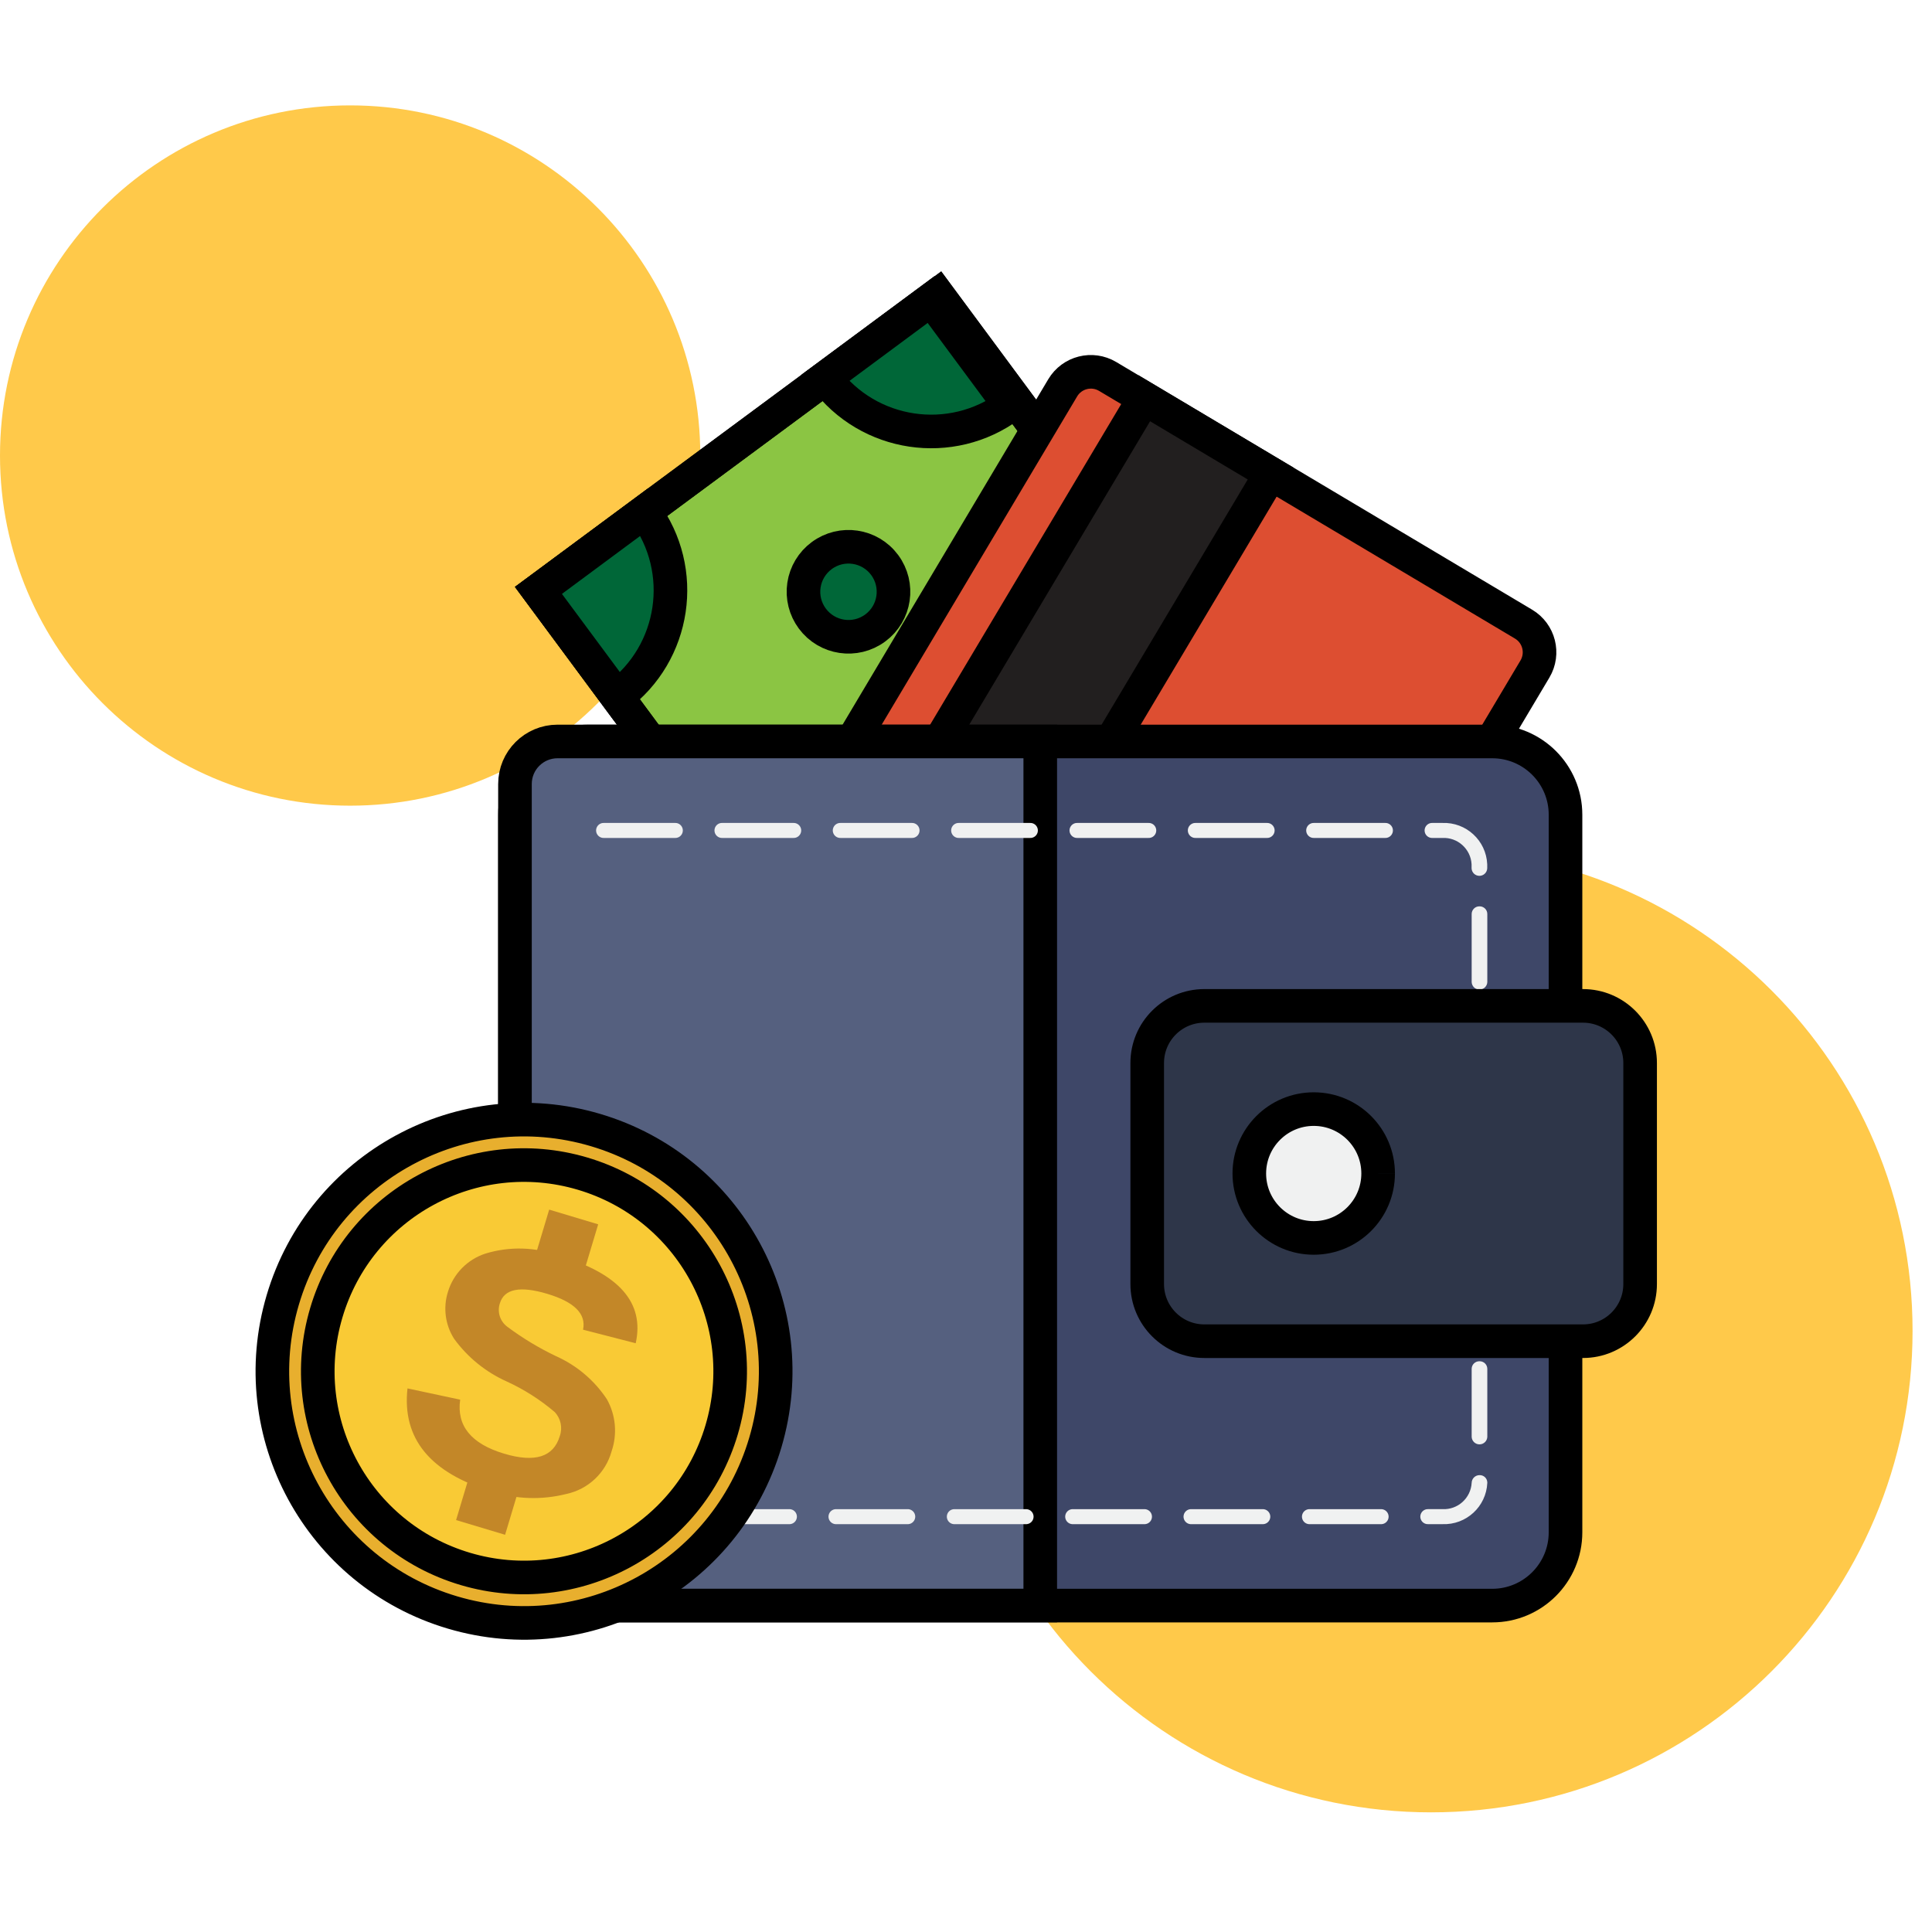
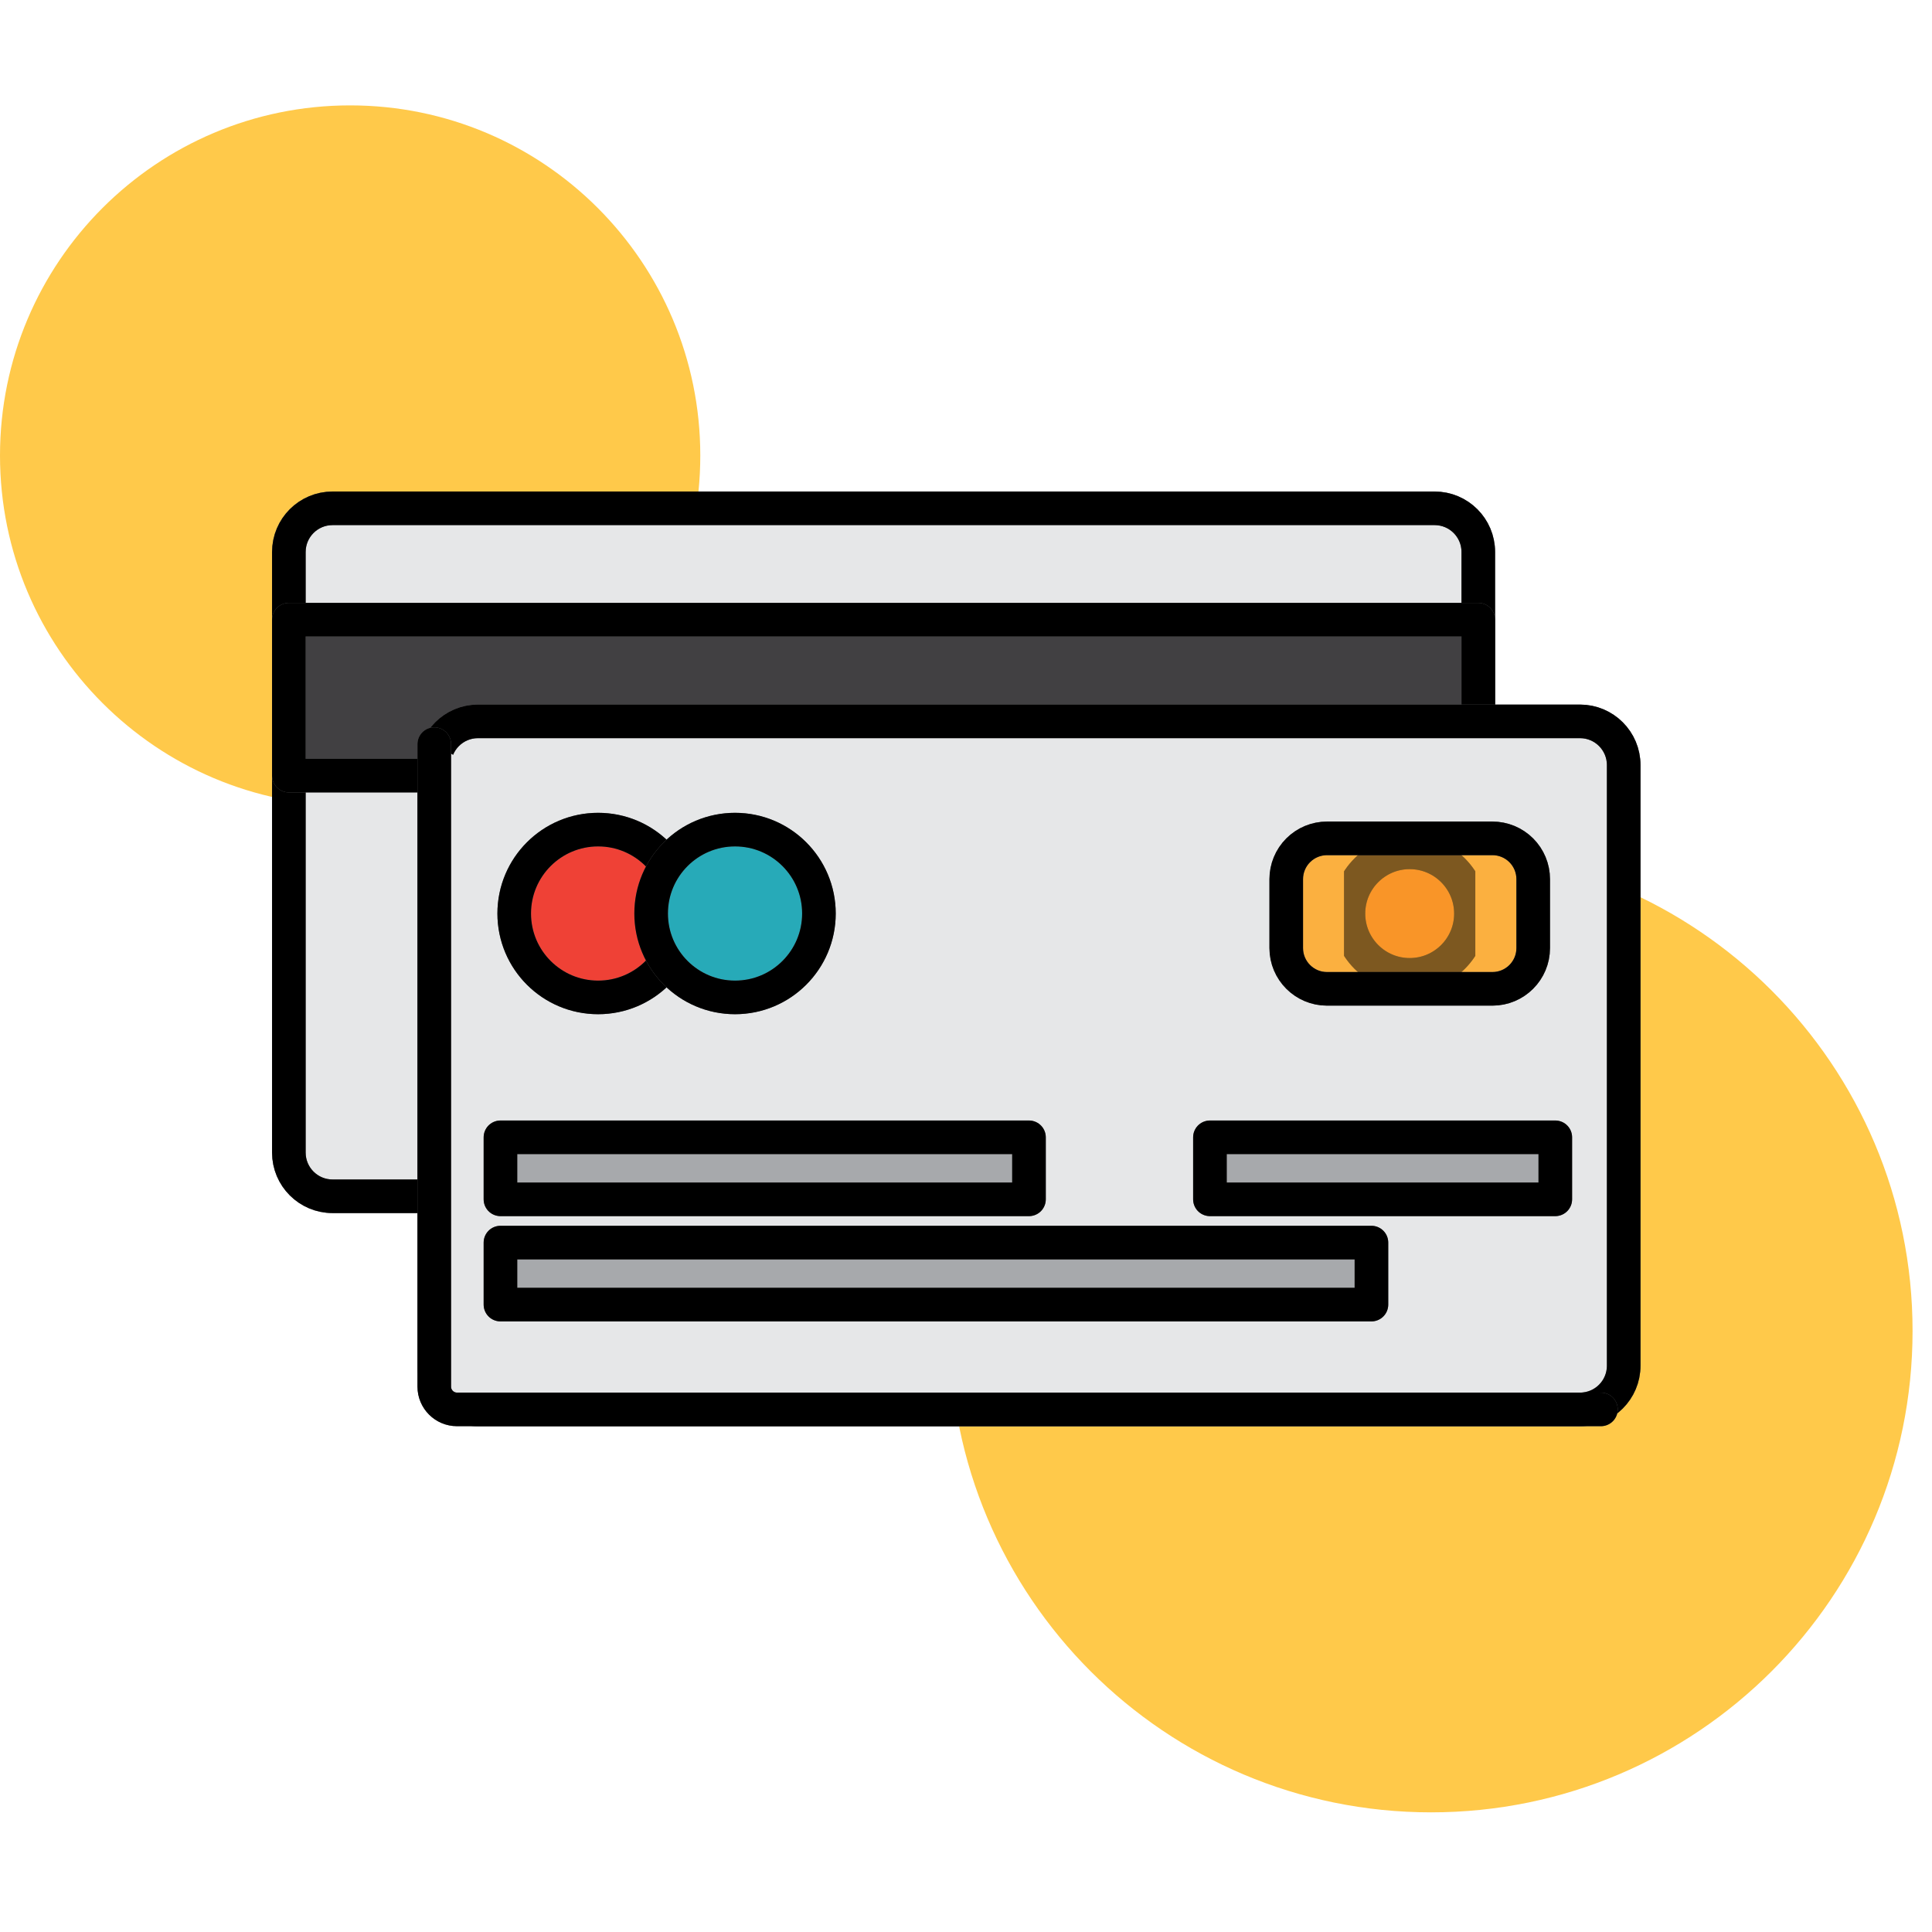
<svg xmlns="http://www.w3.org/2000/svg" width="115" height="115" viewBox="0 0 115 115">
  <defs>
    <clipPath id="clip-path">
      <rect id="Rectangle_426098" data-name="Rectangle 426098" width="115" height="115" transform="translate(800.781 1954)" fill="#e8bad8" opacity="0.41" />
+     </clipPath>
+     <clipPath id="clip-path-2">
+       <rect id="Rectangle_426684" data-name="Rectangle 426684" width="7.813" height="7.813" fill="none" stroke="#707070" stroke-linecap="round" stroke-linejoin="round" stroke-width="2" />
    </clipPath>
  </defs>
  <g id="Mask_Group_1099713" data-name="Mask Group 1099713" transform="translate(-800.781 -1954)" clip-path="url(#clip-path)">
    <g id="Group_1229103" data-name="Group 1229103" transform="translate(799.781 1960.273)">
      <g id="Group_1229102" data-name="Group 1229102" transform="translate(1)">
        <ellipse id="Ellipse_13087" data-name="Ellipse 13087" cx="28.658" cy="28.658" rx="28.658" ry="28.658" transform="translate(56.527 44.289)" fill="#ffc94a" />
        <ellipse id="Ellipse_13088" data-name="Ellipse 13088" cx="20.842" cy="20.842" rx="20.842" ry="20.842" fill="#ffc94a" />
      </g>
    </g>
-     <g id="Group_1229104" data-name="Group 1229104" transform="translate(9824.207 -1048.699)">
-       <rect id="Rectangle_426089" data-name="Rectangle 426089" width="29.562" height="61.522" transform="matrix(0.804, -0.595, 0.595, 0.804, -8991.377, 3037.842)" fill="#8bc543" stroke="#000" stroke-width="2" />
-       <rect id="Rectangle_426090" data-name="Rectangle 426090" width="29.562" height="61.522" transform="matrix(0.804, -0.595, 0.595, 0.804, -8991.377, 3037.842)" fill="none" stroke="#000" stroke-miterlimit="10" stroke-width="2" />
-       <path id="Path_1525063" data-name="Path 1525063" d="M63.646,44.117a11.871,11.871,0,1,1-2.471,16.6,11.872,11.872,0,0,1,2.471-16.6" transform="translate(-9031.9 3000.106)" fill="#006738" stroke="#000" stroke-width="2" />
-       <path id="Path_1525064" data-name="Path 1525064" d="M86.991,114.292l6.315-4.677a7.855,7.855,0,0,0-10.989-1.636Z" transform="translate(-9041.749 2972.985)" fill="#006738" stroke="#000" stroke-width="2" />
-       <path id="Path_1525065" data-name="Path 1525065" d="M70.079,56.895q-1.016.9.4,2.813t2.45,1.166a1.181,1.181,0,0,0,.45-1.294,15.981,15.981,0,0,0-1.205-2.968,6.7,6.7,0,0,1-.835-3.634,3.6,3.6,0,0,1,1.539-2.5,3.353,3.353,0,0,1,3.469-.392,7.522,7.522,0,0,1,3.238,2.586q3.249,4.38.345,7.478l-1.989-2.272q1.565-1.572-.158-3.9Q76.173,51.8,74.7,52.9a1.315,1.315,0,0,0-.582,1.249,11.7,11.7,0,0,0,1.135,3,7.371,7.371,0,0,1,.924,3.68,3.135,3.135,0,0,1-1.307,2.307,3.229,3.229,0,0,1-2.942.459,6.469,6.469,0,0,1-3.269-2.6q-3.116-4.211-.478-6.48Z" transform="translate(-9035.311 2996.753)" fill="#8bc543" stroke="#000" stroke-width="2" />
-       <rect id="Rectangle_426091" data-name="Rectangle 426091" width="2.611" height="2.867" transform="translate(-8969.448 3057.873) rotate(-36.45)" fill="#8bc543" stroke="#000" stroke-width="2" />
-       <rect id="Rectangle_426092" data-name="Rectangle 426092" width="2.609" height="2.867" transform="matrix(0.803, -0.596, 0.596, 0.803, -8956.941, 3048.613)" fill="#8bc543" stroke="#000" stroke-width="2" />
-       <path id="Path_1525066" data-name="Path 1525066" d="M124.967,85.572l-4.678-6.313a7.858,7.858,0,0,0-1.637,10.992Z" transform="translate(-9056.344 2984.385)" fill="#006738" stroke="#000" stroke-width="2" />
-       <path id="Path_1525067" data-name="Path 1525067" d="M62.994,4.973,56.68,9.651a7.861,7.861,0,0,0,10.991,1.638Z" transform="translate(-9030.993 3015.55)" fill="#006738" stroke="#000" stroke-width="2" />
-       <path id="Path_1525068" data-name="Path 1525068" d="M27.285,31.428l4.679,6.314A7.861,7.861,0,0,0,33.6,26.75Z" transform="translate(-9018.661 3006.414)" fill="#006738" stroke="#000" stroke-width="2" />
-       <path id="Path_1525069" data-name="Path 1525069" d="M95.968,85.425a2.68,2.68,0,1,1-.557,3.748,2.683,2.683,0,0,1,.557-3.748" transform="translate(-9047.021 2982.019)" fill="#006738" stroke="#000" stroke-width="2" />
-       <path id="Path_1525070" data-name="Path 1525070" d="M55.549,30.861a2.679,2.679,0,1,1-.56,3.746,2.675,2.675,0,0,1,.56-3.746" transform="translate(-9030.063 3004.91)" fill="#006738" stroke="#000" stroke-width="2" />
-       <path id="Path_1525071" data-name="Path 1525071" d="M67.3,68.771a1.949,1.949,0,0,0,2.673-.677L92.6,30.085a1.95,1.95,0,0,0-.679-2.672L67.164,12.67a1.951,1.951,0,0,0-2.673.677L41.86,51.354a1.952,1.952,0,0,0,.677,2.674Z" transform="translate(-9024.66 3012.436)" fill="#dd4e31" stroke="#000" stroke-width="2" />
-       <rect id="Rectangle_426093" data-name="Rectangle 426093" width="48.135" height="8.767" transform="matrix(0.512, -0.859, 0.859, 0.512, -8979.961, 3067.751)" fill="#221f1f" stroke="#000" stroke-width="2" />
-       <path id="Rectangle_426094" data-name="Rectangle 426094" d="M4.361,0h53.81a4.362,4.362,0,0,1,4.362,4.362v42.71a4.364,4.364,0,0,1-4.364,4.364H4.364A4.364,4.364,0,0,1,0,47.072V4.361A4.361,4.361,0,0,1,4.361,0Z" transform="translate(-8992.773 3046.834)" fill="#3e4768" stroke="#000" stroke-width="2" />
-       <path id="Path_1525072" data-name="Path 1525072" d="M27.411,50.3a2.533,2.533,0,0,0-2.532,2.533V99.2a2.531,2.531,0,0,0,2.532,2.531H56.146V50.3Z" transform="translate(-9017.652 2996.534)" fill="#55607f" stroke="#000" stroke-width="2" />
-       <path id="Path_1525073" data-name="Path 1525073" d="M33.484,58.655H37.71a.447.447,0,1,1,0,.893H33.484a.447.447,0,1,1,0-.893m7.046,0h4.226a.447.447,0,1,1,0,.893H40.531a.447.447,0,1,1,0-.893m7.042,0H51.8a.447.447,0,1,1,0,.893H47.573a.447.447,0,1,1,0-.893m7.045,0h4.226a.447.447,0,1,1,0,.893H54.619a.447.447,0,1,1,0-.893m7.045,0H65.89a.447.447,0,1,1,0,.893H61.664a.447.447,0,1,1,0-.893m7.044,0h4.228a.447.447,0,1,1,0,.893H68.707a.447.447,0,1,1,0-.893m7.044,0h4.226a.447.447,0,1,1,0,.893H75.752a.447.447,0,1,1,0-.893m7.045,0h.591a2.573,2.573,0,0,1,2.671,2.458v.246a.466.466,0,0,1-.931,0v-.246a1.661,1.661,0,0,0-1.74-1.565H82.8a.447.447,0,1,1,0-.893m2.8,4.964a.456.456,0,0,1,.464.448v4.062a.466.466,0,0,1-.931,0V64.067a.458.458,0,0,1,.467-.448m0,6.769a.456.456,0,0,1,.464.448V74.9a.466.466,0,0,1-.931,0v-4.06a.458.458,0,0,1,.467-.448m0,6.77a.456.456,0,0,1,.464.445v4.062a.466.466,0,0,1-.931,0V77.6a.457.457,0,0,1,.467-.445m0,6.768a.455.455,0,0,1,.464.446v4.061a.466.466,0,0,1-.931,0V84.373a.457.457,0,0,1,.467-.446m0,6.77a.454.454,0,0,1,.464.445V95.2a.466.466,0,0,1-.931,0V91.142a.456.456,0,0,1,.467-.445m0,6.779a.446.446,0,0,1,.464.434v.026a2.574,2.574,0,0,1-2.671,2.457h-.848a.447.447,0,1,1,0-.893h.848a1.661,1.661,0,0,0,1.74-1.564.468.468,0,0,1,.467-.46M33.228,99.5h.033l4.195,0a.447.447,0,1,1,0,.893h-4.1c-.053,0-.1,0-.153,0a.452.452,0,0,1-.434-.475.457.457,0,0,1,.463-.417m7.044,0H44.5a.447.447,0,1,1,0,.893H40.273a.447.447,0,1,1,0-.893m7.045,0h4.226a.447.447,0,1,1,0,.893H47.318a.447.447,0,1,1,0-.893m7.044,0h4.226a.447.447,0,1,1,0,.893H54.362a.447.447,0,1,1,0-.893m7.045,0h4.228a.447.447,0,1,1,0,.893H61.407a.447.447,0,1,1,0-.893m7.045,0h4.226a.447.447,0,1,1,0,.893H68.451a.447.447,0,1,1,0-.893m7.044,0h4.226a.447.447,0,1,1,0,.893H75.5a.447.447,0,1,1,0-.893" transform="translate(-9020.96 2993.029)" fill="#f0f1f1" />
-       <path id="Rectangle_426095" data-name="Rectangle 426095" d="M3.4,0H25.94a3.4,3.4,0,0,1,3.4,3.4V16.559a3.4,3.4,0,0,1-3.4,3.4H3.4a3.4,3.4,0,0,1-3.4-3.4V3.4A3.4,3.4,0,0,1,3.4,0Z" transform="translate(-8955.14 3062.573)" fill="#2e3649" stroke="#000" stroke-width="2" />
-       <path id="Path_1525074" data-name="Path 1525074" d="M107.849,91.836A3.834,3.834,0,1,1,104.016,88a3.833,3.833,0,0,1,3.833,3.833" transform="translate(-9049.243 2980.717)" fill="#f0f1f1" stroke="#000" stroke-width="2" />
-       <path id="Path_1525075" data-name="Path 1525075" d="M29.341,108.307A14.976,14.976,0,1,1,19.232,89.695a14.975,14.975,0,0,1,10.109,18.612" transform="translate(-9007.215 2980.267)" fill="#e8af2e" stroke="#000" stroke-width="2" />
-       <path id="Path_1525076" data-name="Path 1525076" d="M28.7,109.494a12.271,12.271,0,1,1-8.284-15.25,12.272,12.272,0,0,1,8.284,15.25" transform="translate(-9009.171 2978.312)" fill="#f9ca35" stroke="#000" stroke-width="2" />
-       <path id="Path_1525077" data-name="Path 1525077" d="M24.28,107.13c.194-.939-.513-1.65-2.13-2.134s-2.565-.3-2.823.568a1.248,1.248,0,0,0,.437,1.386,17.34,17.34,0,0,0,2.91,1.758,7.09,7.09,0,0,1,3.024,2.561,3.816,3.816,0,0,1,.28,3.1,3.565,3.565,0,0,1-2.7,2.541,8.028,8.028,0,0,1-4.4-.139q-5.547-1.665-5.048-6.146l3.135.67q-.329,2.33,2.613,3.214,2.755.825,3.316-1.043a1.4,1.4,0,0,0-.3-1.432,12.268,12.268,0,0,0-2.871-1.827,7.833,7.833,0,0,1-3.124-2.543,3.336,3.336,0,0,1-.358-2.8,3.443,3.443,0,0,1,2.215-2.26,6.854,6.854,0,0,1,4.429.133q5.329,1.6,4.528,5.2Z" transform="translate(-9013 2974.717)" fill="#c38728" />
-       <rect id="Rectangle_426096" data-name="Rectangle 426096" width="2.769" height="3.045" transform="translate(-8991.532 3077.352) rotate(-73.289)" fill="#c38728" />
-       <rect id="Rectangle_426097" data-name="Rectangle 426097" width="2.769" height="3.046" transform="translate(-8996.278 3093.18) rotate(-73.299)" fill="#c38728" />
+     <g id="Group_1229641" data-name="Group 1229641" transform="translate(788.733 -12257.44)">
+       <path id="Rectangle_426676" data-name="Rectangle 426676" d="M2.6,0H68.2a2.6,2.6,0,0,1,2.6,2.6v35.75a2.6,2.6,0,0,1-2.6,2.6H2.6a2.6,2.6,0,0,1-2.6-2.6V2.6A2.6,2.6,0,0,1,2.6,0Z" transform="translate(29.242 14241.697)" fill="#e6e7e8" stroke="#707070" stroke-linecap="round" stroke-linejoin="round" stroke-width="2" />
+       <path id="Rectangle_426677" data-name="Rectangle 426677" d="M2.6,0H68.2a2.6,2.6,0,0,1,2.6,2.6v35.75a2.6,2.6,0,0,1-2.6,2.6H2.6a2.6,2.6,0,0,1-2.6-2.6V2.6A2.6,2.6,0,0,1,2.6,0Z" transform="translate(29.242 14241.697)" fill="none" stroke="#000" stroke-linecap="round" stroke-linejoin="round" stroke-miterlimit="10" stroke-width="2" />
+       <rect id="Rectangle_426678" data-name="Rectangle 426678" width="70.799" height="9.281" transform="translate(29.242 14248.327)" fill="#414042" stroke="#707070" stroke-linecap="round" stroke-linejoin="round" stroke-width="2" />
+       <rect id="Rectangle_426679" data-name="Rectangle 426679" width="70.799" height="9.281" transform="translate(29.242 14248.327)" fill="none" stroke="#000" stroke-linecap="round" stroke-linejoin="round" stroke-miterlimit="10" stroke-width="2" />
+       <rect id="Rectangle_426680" data-name="Rectangle 426680" width="70.8" height="40.955" rx="2.601" transform="translate(37.897 14254.379)" fill="#e6e7e8" stroke="#707070" stroke-linecap="round" stroke-linejoin="round" stroke-width="2" />
+       <rect id="Rectangle_426681" data-name="Rectangle 426681" width="70.8" height="40.955" rx="2.601" transform="translate(37.897 14254.379)" fill="none" stroke="#000" stroke-linecap="round" stroke-linejoin="round" stroke-miterlimit="10" stroke-width="2" />
+       <path id="Path_1532350" data-name="Path 1532350" d="M86.555,67.038H18.466a1.355,1.355,0,0,1-1.355-1.355V27.439" transform="translate(20.786 14228.295)" fill="#e6e7e8" stroke="#707070" stroke-linecap="round" stroke-linejoin="round" stroke-width="2" />
+       <path id="Path_1532351" data-name="Path 1532351" d="M86.555,67.038H18.466a1.355,1.355,0,0,1-1.355-1.355V27.439" transform="translate(20.786 14228.295)" fill="none" stroke="#000" stroke-linecap="round" stroke-linejoin="round" stroke-miterlimit="10" stroke-width="2" />
+       <path id="Rectangle_426682" data-name="Rectangle 426682" d="M2.427,0h9.842A2.426,2.426,0,0,1,14.7,2.426V6.531a2.426,2.426,0,0,1-2.426,2.426H2.427A2.427,2.427,0,0,1,0,6.53v-4.1A2.427,2.427,0,0,1,2.427,0Z" transform="translate(88.61 14261.343)" fill="#fbb040" stroke="#707070" stroke-linecap="round" stroke-linejoin="round" stroke-width="2" />
+       <path id="Rectangle_426683" data-name="Rectangle 426683" d="M2.427,0h9.842A2.426,2.426,0,0,1,14.7,2.426V6.531a2.426,2.426,0,0,1-2.426,2.426H2.427A2.427,2.427,0,0,1,0,6.53v-4.1A2.427,2.427,0,0,1,2.427,0Z" transform="translate(88.61 14261.343)" fill="none" stroke="#000" stroke-linecap="round" stroke-linejoin="round" stroke-miterlimit="10" stroke-width="2" />
+       <path id="Path_1532352" data-name="Path 1532352" d="M36.232,42.2a4.994,4.994,0,1,1-4.994-4.994A4.994,4.994,0,0,1,36.232,42.2" transform="translate(16.412 14223.616)" fill="#ef4136" stroke="#707070" stroke-linecap="round" stroke-linejoin="round" stroke-width="2" />
+       <path id="Path_1532353" data-name="Path 1532353" d="M36.232,42.2a4.994,4.994,0,1,1-4.994-4.994A4.994,4.994,0,0,1,36.232,42.2Z" transform="translate(16.412 14223.616)" fill="none" stroke="#000" stroke-linecap="round" stroke-linejoin="round" stroke-miterlimit="10" stroke-width="2" />
+       <path id="Path_1532354" data-name="Path 1532354" d="M51.873,42.2a4.994,4.994,0,1,1-4.994-4.994A4.994,4.994,0,0,1,51.873,42.2" transform="translate(8.921 14223.616)" fill="#27aab8" stroke="#707070" stroke-linecap="round" stroke-linejoin="round" stroke-width="2" />
+       <path id="Path_1532355" data-name="Path 1532355" d="M51.873,42.2a4.994,4.994,0,1,1-4.994-4.994A4.994,4.994,0,0,1,51.873,42.2Z" transform="translate(8.921 14223.616)" fill="none" stroke="#000" stroke-linecap="round" stroke-linejoin="round" stroke-miterlimit="10" stroke-width="2" />
+       <g id="Group_1229635" data-name="Group 1229635" transform="translate(92.051 14261.915)" opacity="0.5" style="mix-blend-mode: multiply;isolation: isolate">
+         <g id="Group_1229634" data-name="Group 1229634">
+           <g id="Group_1229633" data-name="Group 1229633" clip-path="url(#clip-path-2)">
+             <path id="Path_1532356" data-name="Path 1532356" d="M128.832,43.447a3.646,3.646,0,1,1-3.647-3.646,3.647,3.647,0,0,1,3.647,3.646" transform="translate(-121.279 -39.541)" fill="#fbb040" stroke="#707070" stroke-linecap="round" stroke-linejoin="round" stroke-width="2" />
+             <path id="Path_1532357" data-name="Path 1532357" d="M128.832,43.447a3.646,3.646,0,1,1-3.647-3.646A3.647,3.647,0,0,1,128.832,43.447Z" transform="translate(-121.279 -39.541)" fill="none" stroke="#000" stroke-linecap="round" stroke-linejoin="round" stroke-miterlimit="10" stroke-width="2" />
+           </g>
+         </g>
+       </g>
+       <rect id="Rectangle_426685" data-name="Rectangle 426685" width="31.46" height="3.691" transform="translate(41.837 14279.138)" fill="#a7a9ac" stroke="#707070" stroke-linecap="round" stroke-linejoin="round" stroke-width="2" />
+       <rect id="Rectangle_426686" data-name="Rectangle 426686" width="31.46" height="3.691" transform="translate(41.837 14279.138)" fill="none" stroke="#000" stroke-linecap="round" stroke-linejoin="round" stroke-miterlimit="10" stroke-width="2" />
+       <rect id="Rectangle_426687" data-name="Rectangle 426687" width="20.557" height="3.691" transform="translate(84.068 14279.138)" fill="#a7a9ac" stroke="#707070" stroke-linecap="round" stroke-linejoin="round" stroke-width="2" />
+       <rect id="Rectangle_426688" data-name="Rectangle 426688" width="20.557" height="3.691" transform="translate(84.068 14279.138)" fill="none" stroke="#000" stroke-linecap="round" stroke-linejoin="round" stroke-miterlimit="10" stroke-width="2" />
+       <rect id="Rectangle_426689" data-name="Rectangle 426689" width="51.844" height="3.69" transform="translate(41.837 14285.404)" fill="#a7a9ac" stroke="#707070" stroke-linecap="round" stroke-linejoin="round" stroke-width="2" />
+       <rect id="Rectangle_426690" data-name="Rectangle 426690" width="51.844" height="3.69" transform="translate(41.837 14285.404)" fill="none" stroke="#000" stroke-linecap="round" stroke-linejoin="round" stroke-miterlimit="10" stroke-width="2" />
    </g>
  </g>
</svg>
